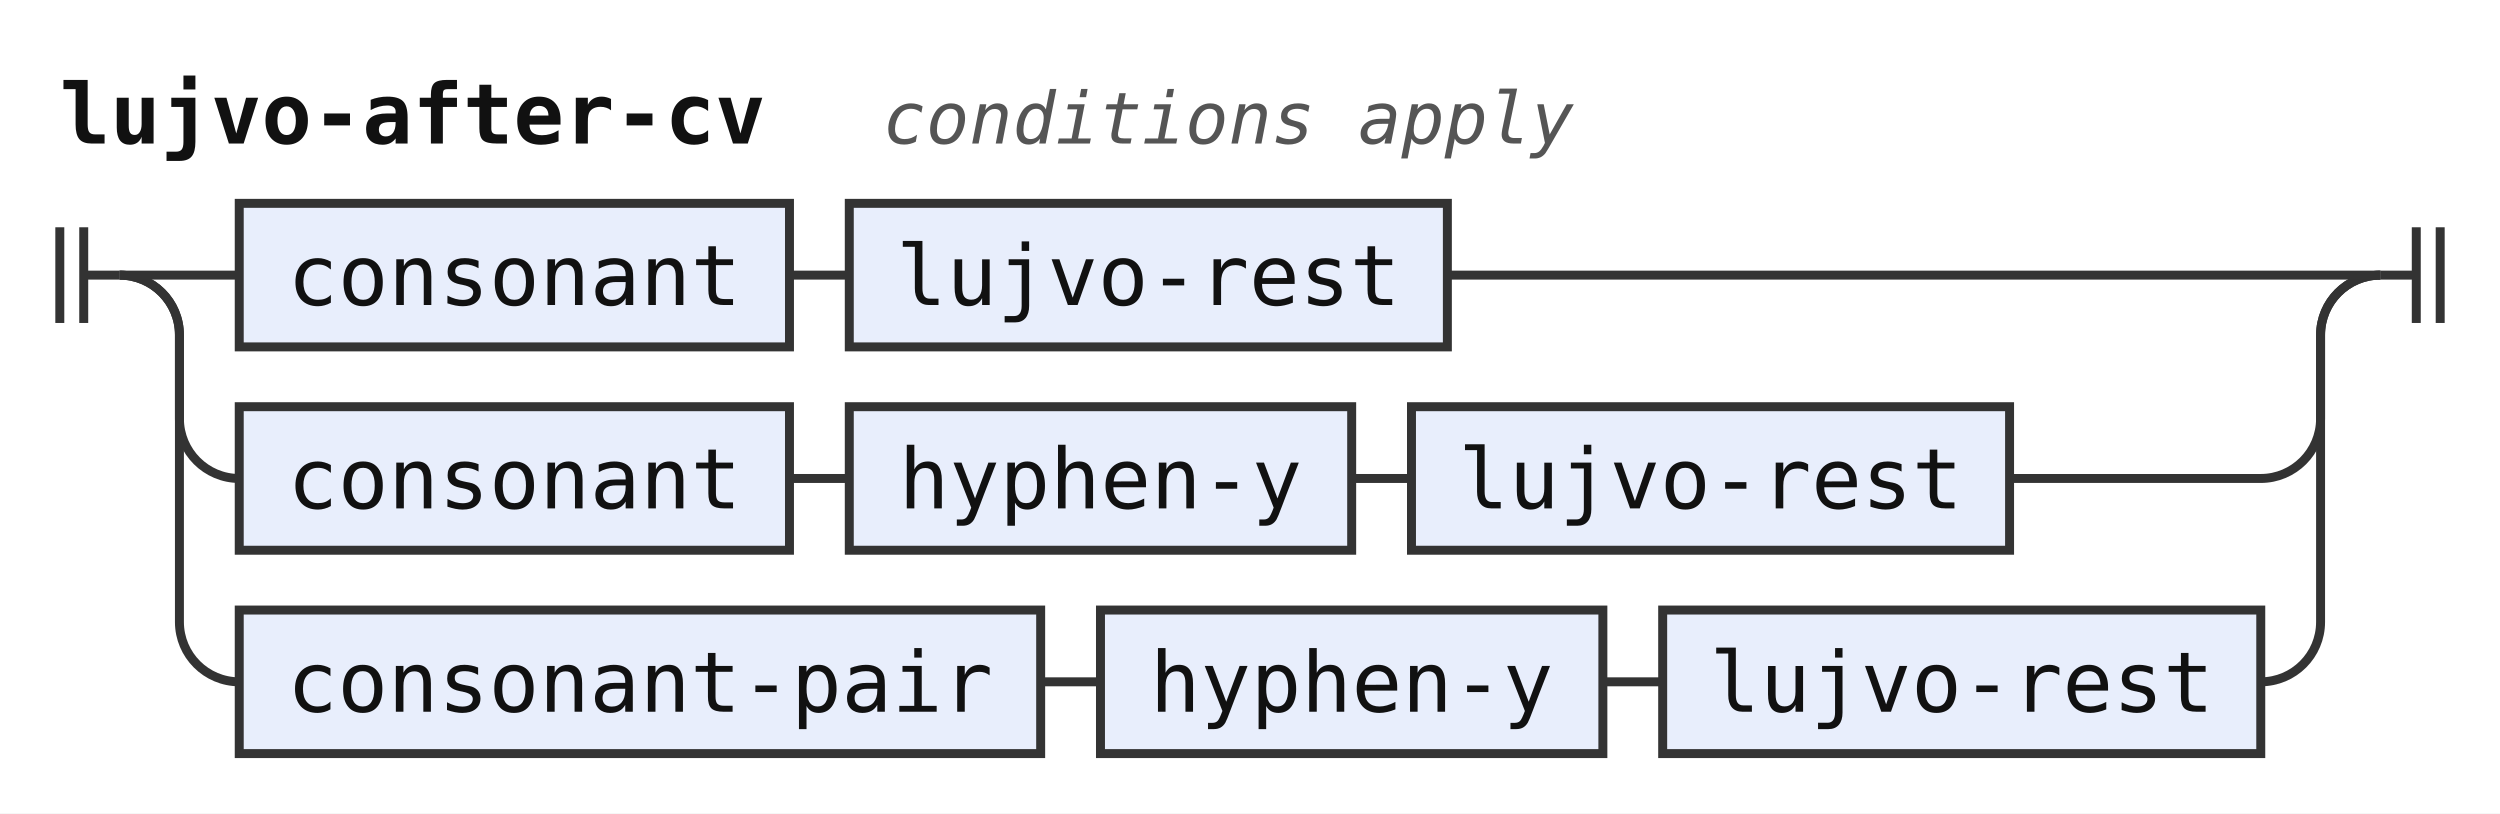
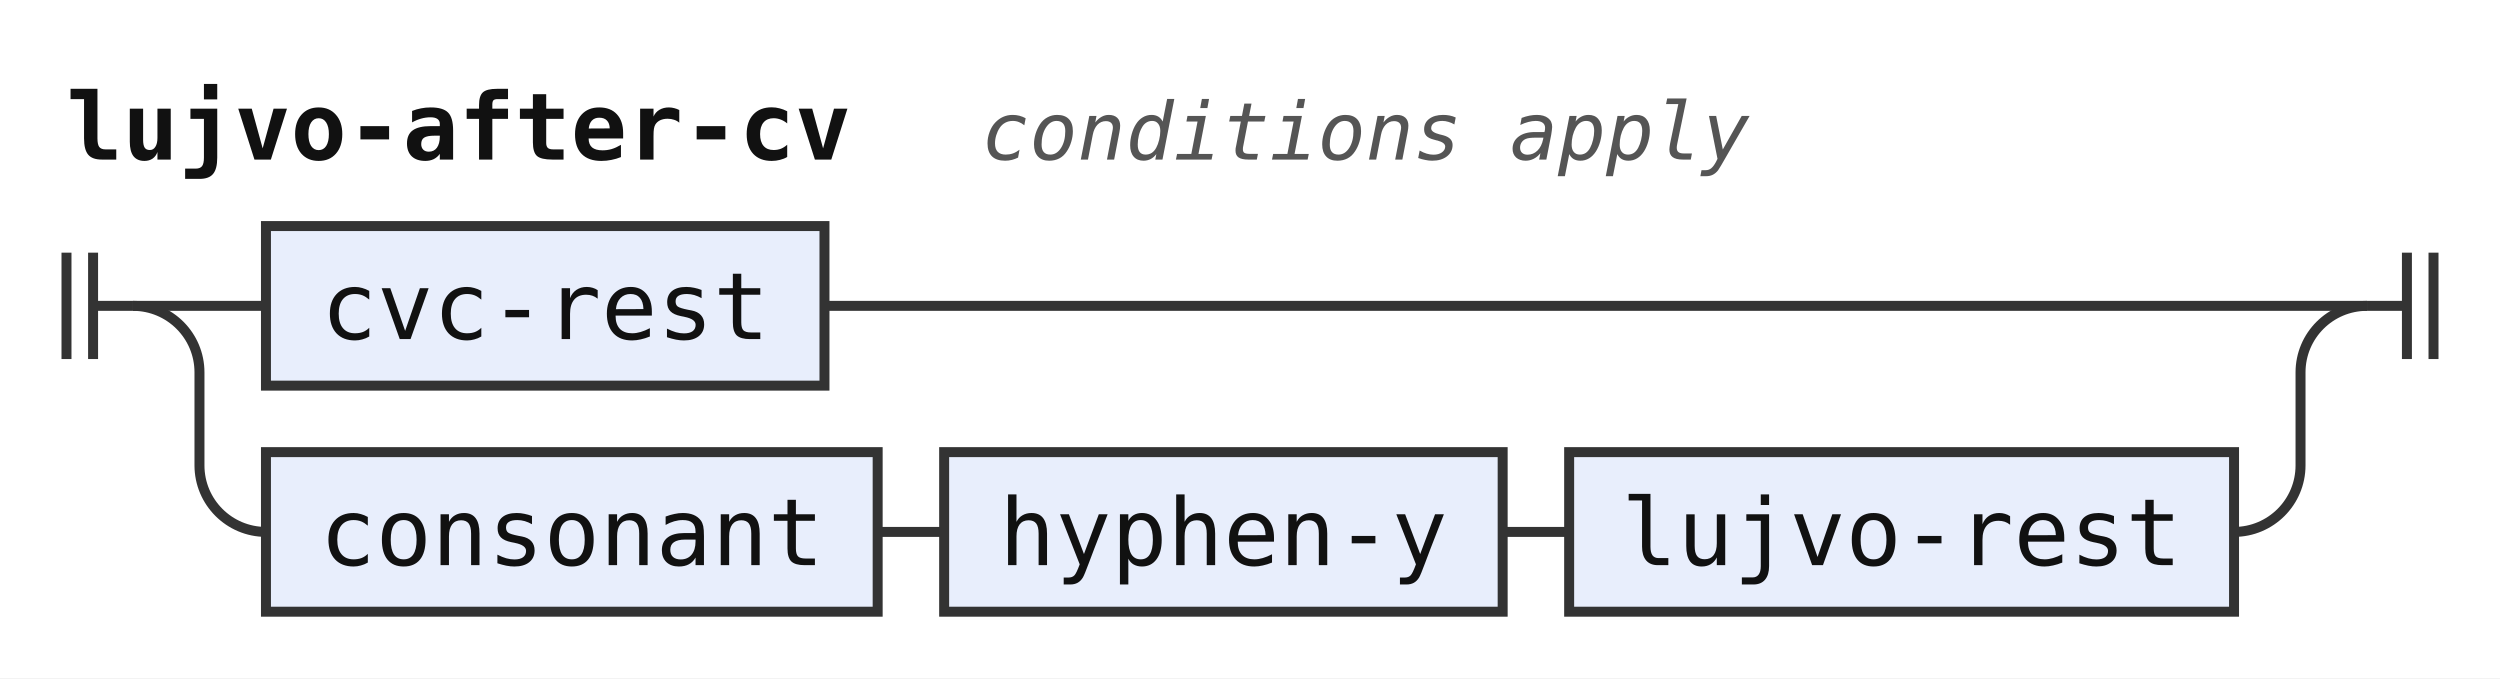
- <svg xmlns="http://www.w3.org/2000/svg" width="418" height="136" viewBox="0 0 418 136" role="img" aria-label="Railroad diagram of the rule lujvo-after-cv">
+ <svg xmlns="http://www.w3.org/2000/svg" width="376" height="102" viewBox="0 0 376 102" role="img" aria-label="Railroad diagram of the rule lujvo-after-cv">
  <style>path{fill:none;stroke:#333;stroke-width:1.5}.rule rect{fill:#e8eefc;stroke:#333;stroke-width:1.5}.terminal rect{fill:#fdf6d8;stroke:#333;stroke-width:1.5}text{font-family:ui-monospace,SFMono-Regular,Menlo,Consolas,"DejaVu Sans Mono","Liberation Mono",monospace;font-size:14px;fill:#111;text-anchor:middle}text.label{font-size:12px;font-style:italic;fill:#555;text-anchor:start}text.title{font-weight:bold;text-anchor:start}</style>
  <rect width="100%" height="100%" fill="#fff" />
  <text class="title" x="10" y="24" textLength="117.6" lengthAdjust="spacingAndGlyphs">lujvo-after-cv</text>
  <text class="label" x="147.6" y="24" textLength="115.2" lengthAdjust="spacingAndGlyphs">conditions apply</text>
  <path d="M10 38v16m4 -16v16M14 46h6" />
  <path d="M20 46h20" />
  <g class="rule">
-     <rect x="40" y="34" width="92" height="24" rx="0" />
-     <text x="86" y="51" textLength="75.6" lengthAdjust="spacingAndGlyphs">consonant</text>
+     <rect x="40" y="34" width="84" height="24" rx="0" />
+     <text x="82" y="51" textLength="67.2" lengthAdjust="spacingAndGlyphs">cvc-rest</text>
  </g>
-   <path d="M132 46h10" />
-   <g class="rule">
-     <rect x="142" y="34" width="100" height="24" rx="0" />
-     <text x="192" y="51" textLength="84" lengthAdjust="spacingAndGlyphs">lujvo-rest</text>
-   </g>
-   <path d="M242 46H398" />
+   <path d="M124 46H356" />
  <path d="M20 46a10 10 0 0 1 10 10V70a10 10 0 0 0 10 10" />
  <g class="rule">
    <rect x="40" y="68" width="92" height="24" rx="0" />
    <text x="86" y="85" textLength="75.6" lengthAdjust="spacingAndGlyphs">consonant</text>
  </g>
  <path d="M132 80h10" />
  <g class="rule">
    <rect x="142" y="68" width="84" height="24" rx="0" />
    <text x="184" y="85" textLength="67.2" lengthAdjust="spacingAndGlyphs">hyphen-y</text>
  </g>
  <path d="M226 80h10" />
  <g class="rule">
    <rect x="236" y="68" width="100" height="24" rx="0" />
    <text x="286" y="85" textLength="84" lengthAdjust="spacingAndGlyphs">lujvo-rest</text>
  </g>
-   <path d="M336 80H378a10 10 0 0 0 10 -10V56a10 10 0 0 1 10 -10" />
-   <path d="M20 46a10 10 0 0 1 10 10V104a10 10 0 0 0 10 10" />
-   <g class="rule">
-     <rect x="40" y="102" width="134" height="24" rx="0" />
-     <text x="107" y="119" textLength="117.6" lengthAdjust="spacingAndGlyphs">consonant-pair</text>
-   </g>
-   <path d="M174 114h10" />
-   <g class="rule">
-     <rect x="184" y="102" width="84" height="24" rx="0" />
-     <text x="226" y="119" textLength="67.2" lengthAdjust="spacingAndGlyphs">hyphen-y</text>
-   </g>
-   <path d="M268 114h10" />
-   <g class="rule">
-     <rect x="278" y="102" width="100" height="24" rx="0" />
-     <text x="328" y="119" textLength="84" lengthAdjust="spacingAndGlyphs">lujvo-rest</text>
-   </g>
-   <path d="M378 114H378a10 10 0 0 0 10 -10V56a10 10 0 0 1 10 -10" />
-   <path d="M398 46h6m0 -8v16m4 -16v16" />
+   <path d="M336 80H336a10 10 0 0 0 10 -10V56a10 10 0 0 1 10 -10" />
+   <path d="M356 46h6m0 -8v16m4 -16v16" />
</svg>
